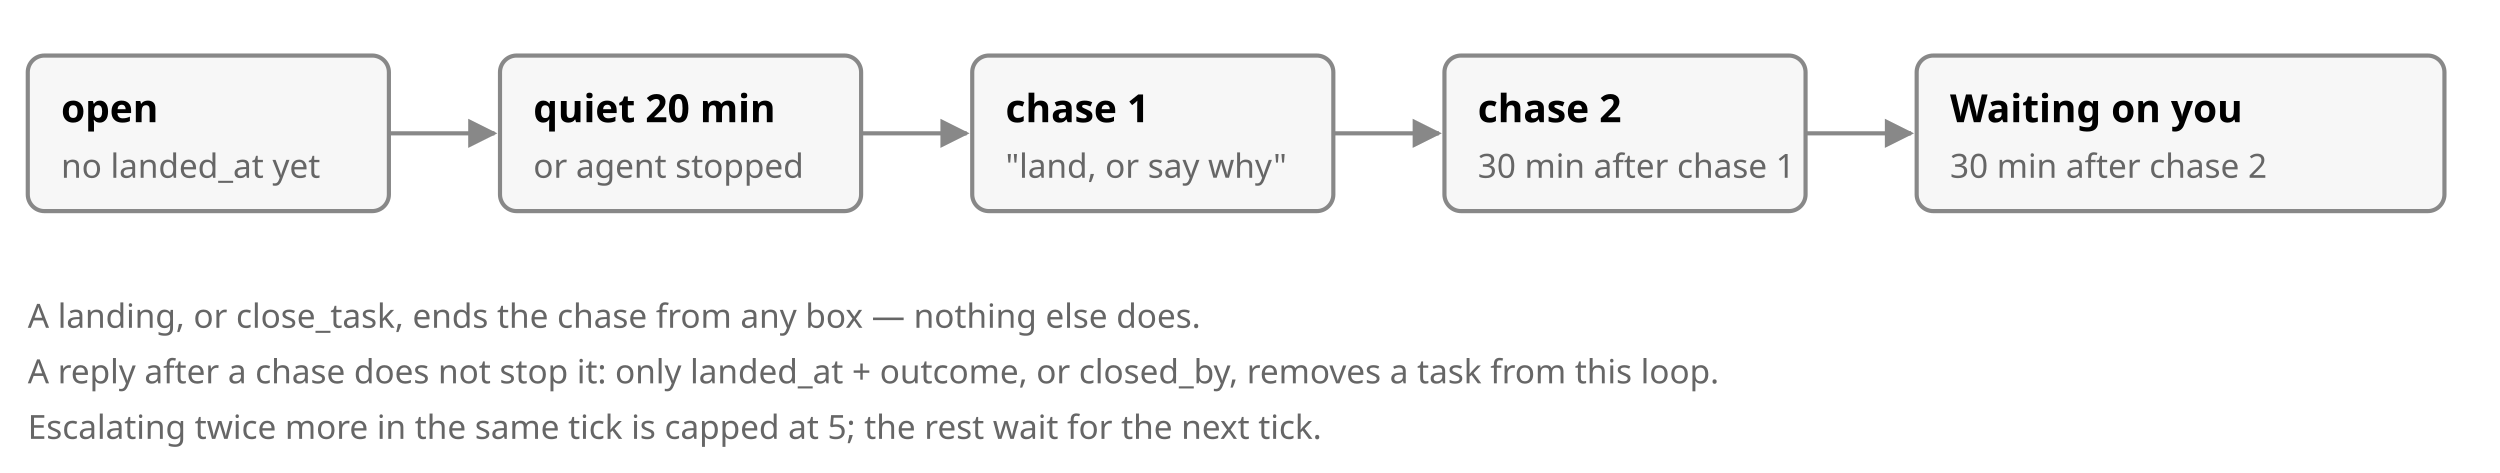
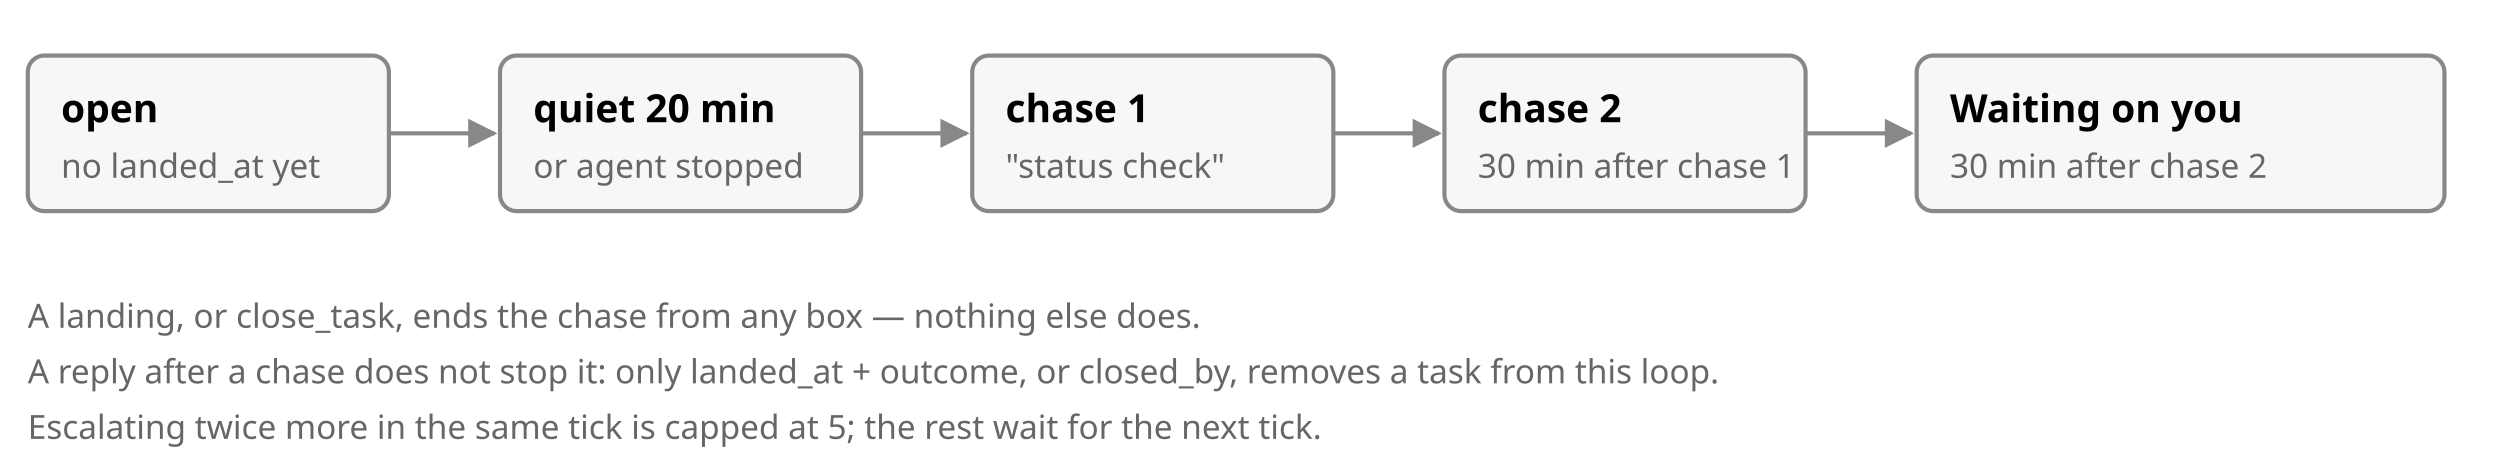
<svg xmlns="http://www.w3.org/2000/svg" viewBox="0 0 900 170" font-family="system-ui, sans-serif" font-size="14">
  <style>.b{fill:#8881;stroke:#888;stroke-width:1.5}.t{fill:#666;font-size:12px}.h{font-weight:600}.a{stroke:#888;stroke-width:1.5;fill:none;marker-end:url(#m)}</style>
  <defs>
    <marker id="m" viewBox="0 0 10 10" refX="9" refY="5" markerWidth="7" markerHeight="7" orient="auto">
      <path d="M0,0L10,5L0,10z" fill="#888" />
    </marker>
  </defs>
  <rect class="b" x="10" y="20" width="130" height="56" rx="6" />
  <text x="22" y="44" class="h">open</text>
  <text x="22" y="64" class="t">no landed_at yet</text>
  <rect class="b" x="180" y="20" width="130" height="56" rx="6" />
  <text x="192" y="44" class="h">quiet 20 min</text>
  <text x="192" y="64" class="t">or agent stopped</text>
  <rect class="b" x="350" y="20" width="130" height="56" rx="6" />
  <text x="362" y="44" class="h">chase 1</text>
-   <text x="362" y="64" class="t">"land, or say why"</text>
+   <text x="362" y="64" class="t">"status check"</text>
  <rect class="b" x="520" y="20" width="130" height="56" rx="6" />
  <text x="532" y="44" class="h">chase 2</text>
  <text x="532" y="64" class="t">30 min after chase 1</text>
  <rect class="b" x="690" y="20" width="190" height="56" rx="6" />
  <text x="702" y="44" class="h">Waiting on you</text>
  <text x="702" y="64" class="t">30 min after chase 2</text>
  <path class="a" d="M140,48H178" />
  <path class="a" d="M310,48H348" />
  <path class="a" d="M480,48H518" />
  <path class="a" d="M650,48H688" />
  <text x="10" y="118" class="t">A landing, or close_task, ends the chase from any box — nothing else does.</text>
  <text x="10" y="138" class="t">A reply after a chase does not stop it: only landed_at + outcome, or closed_by, removes a task from this loop.</text>
  <text x="10" y="158" class="t">Escalating twice more in the same tick is capped at 5; the rest wait for the next tick.</text>
</svg>
